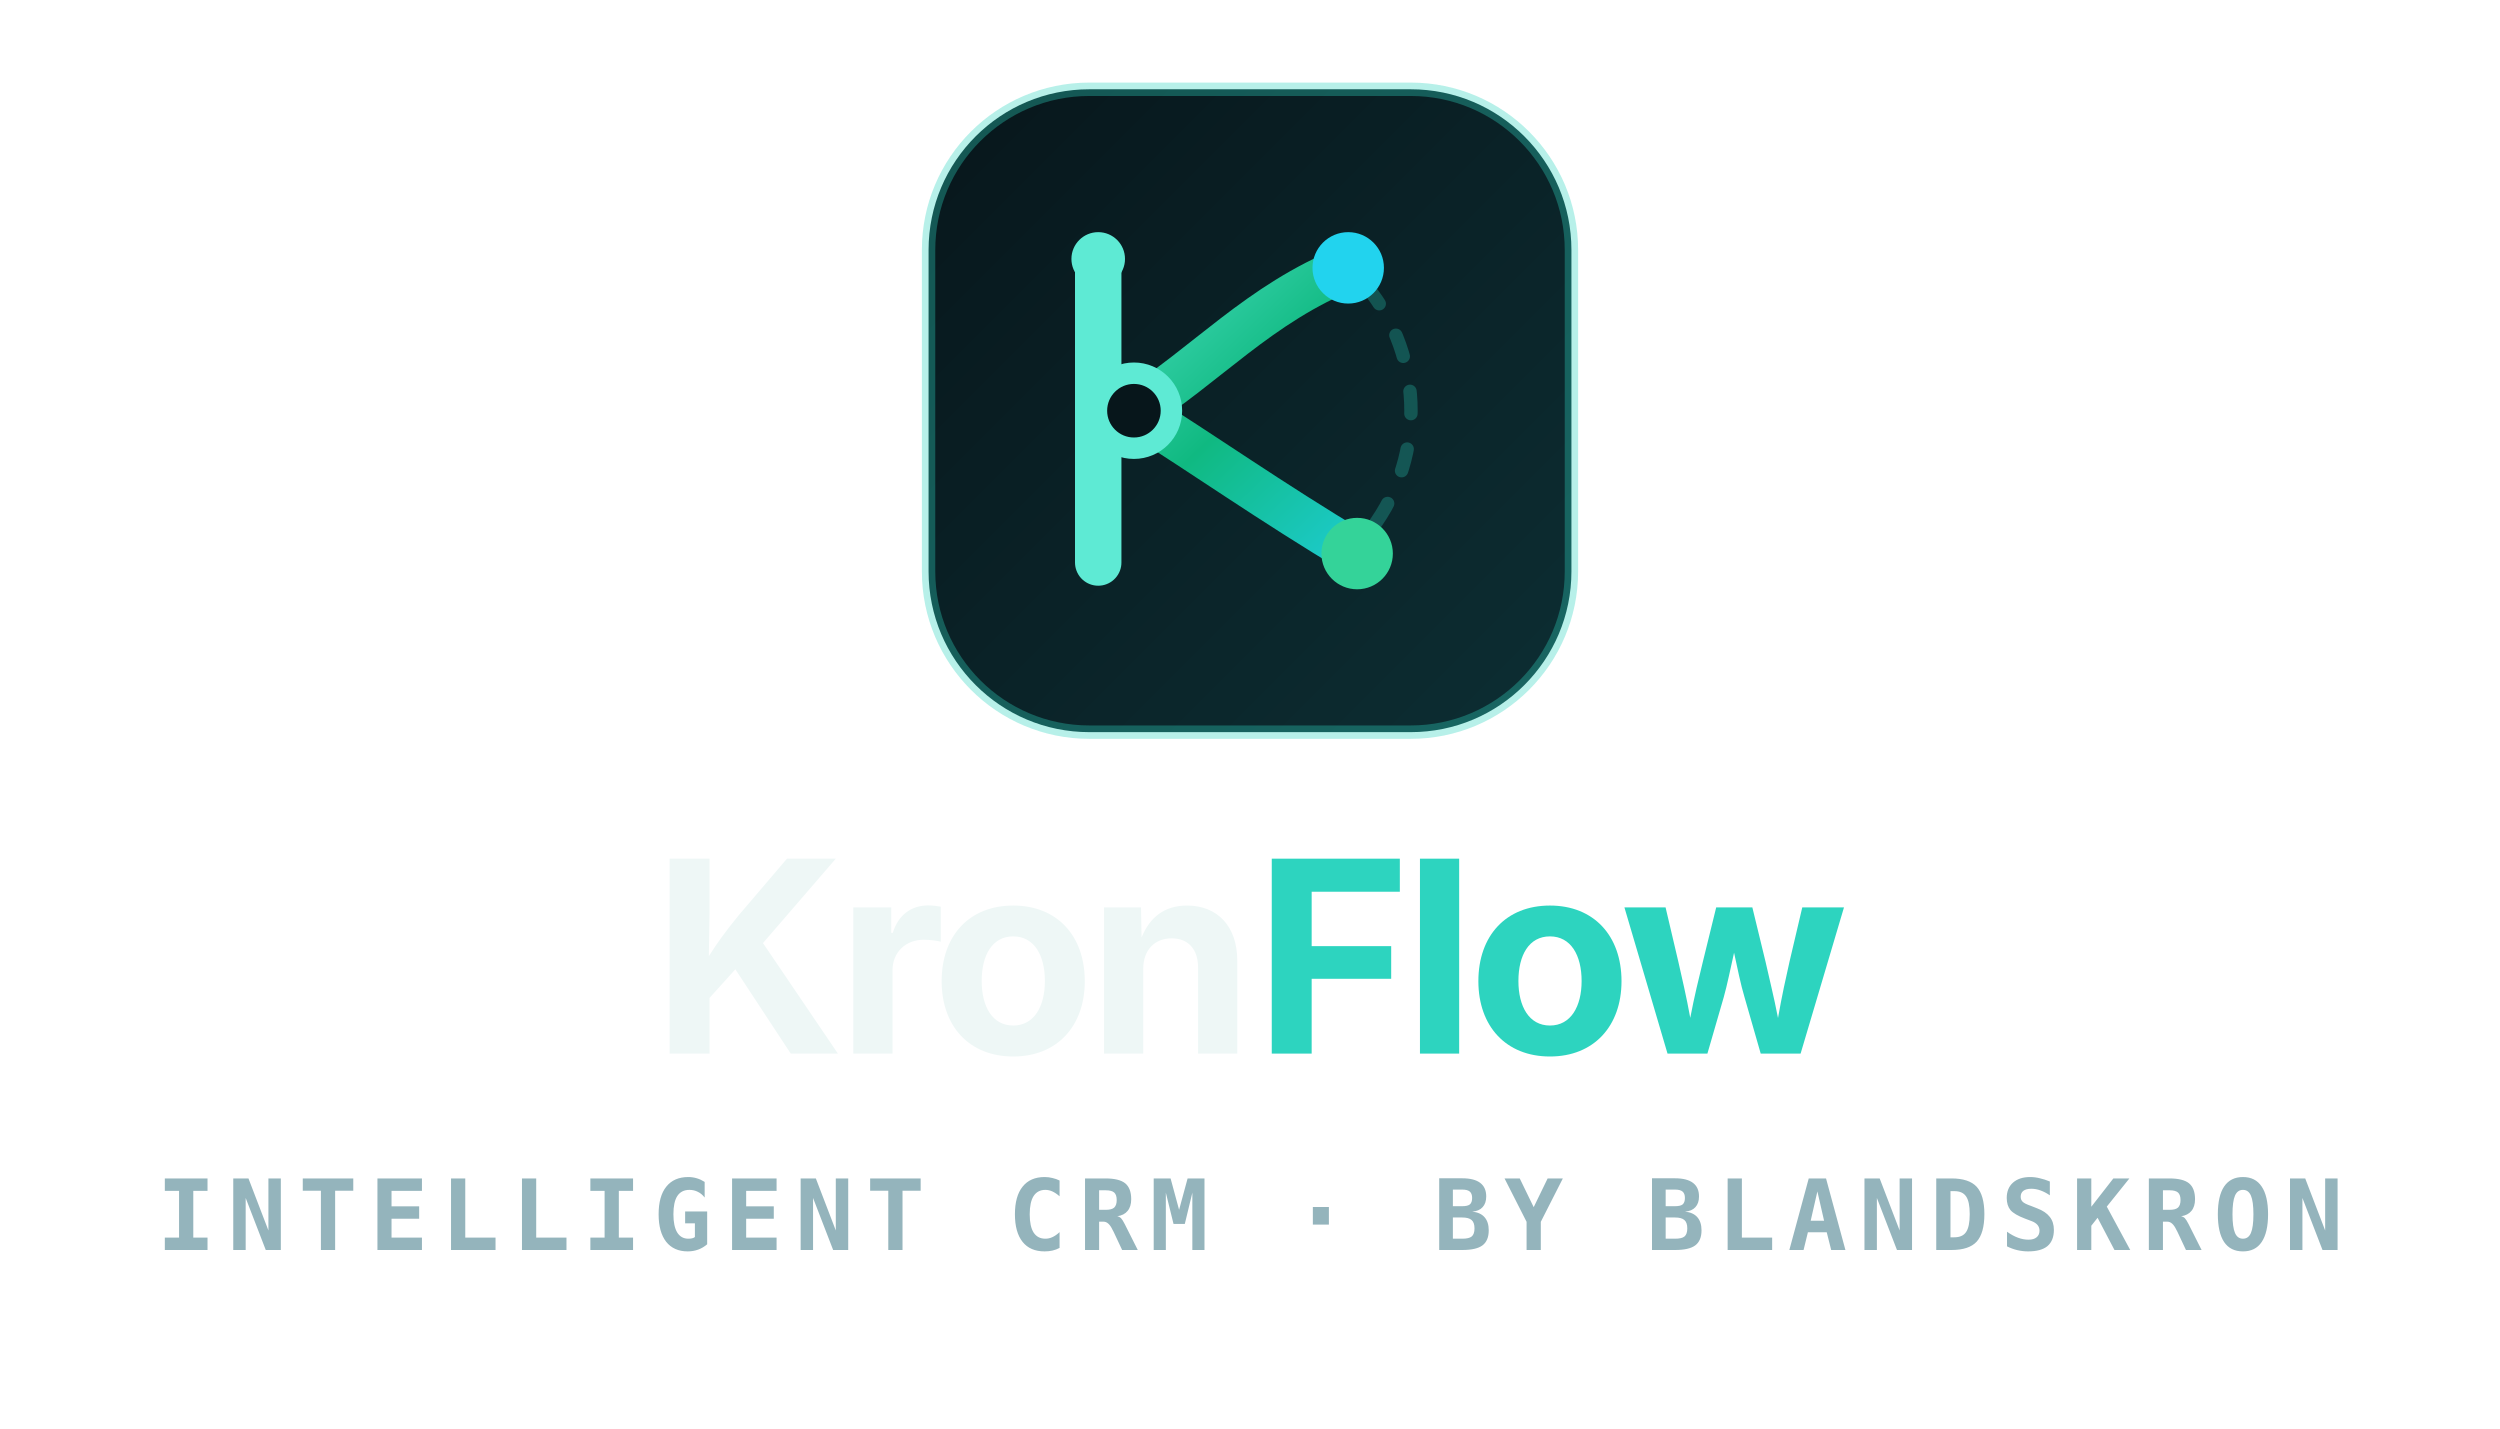
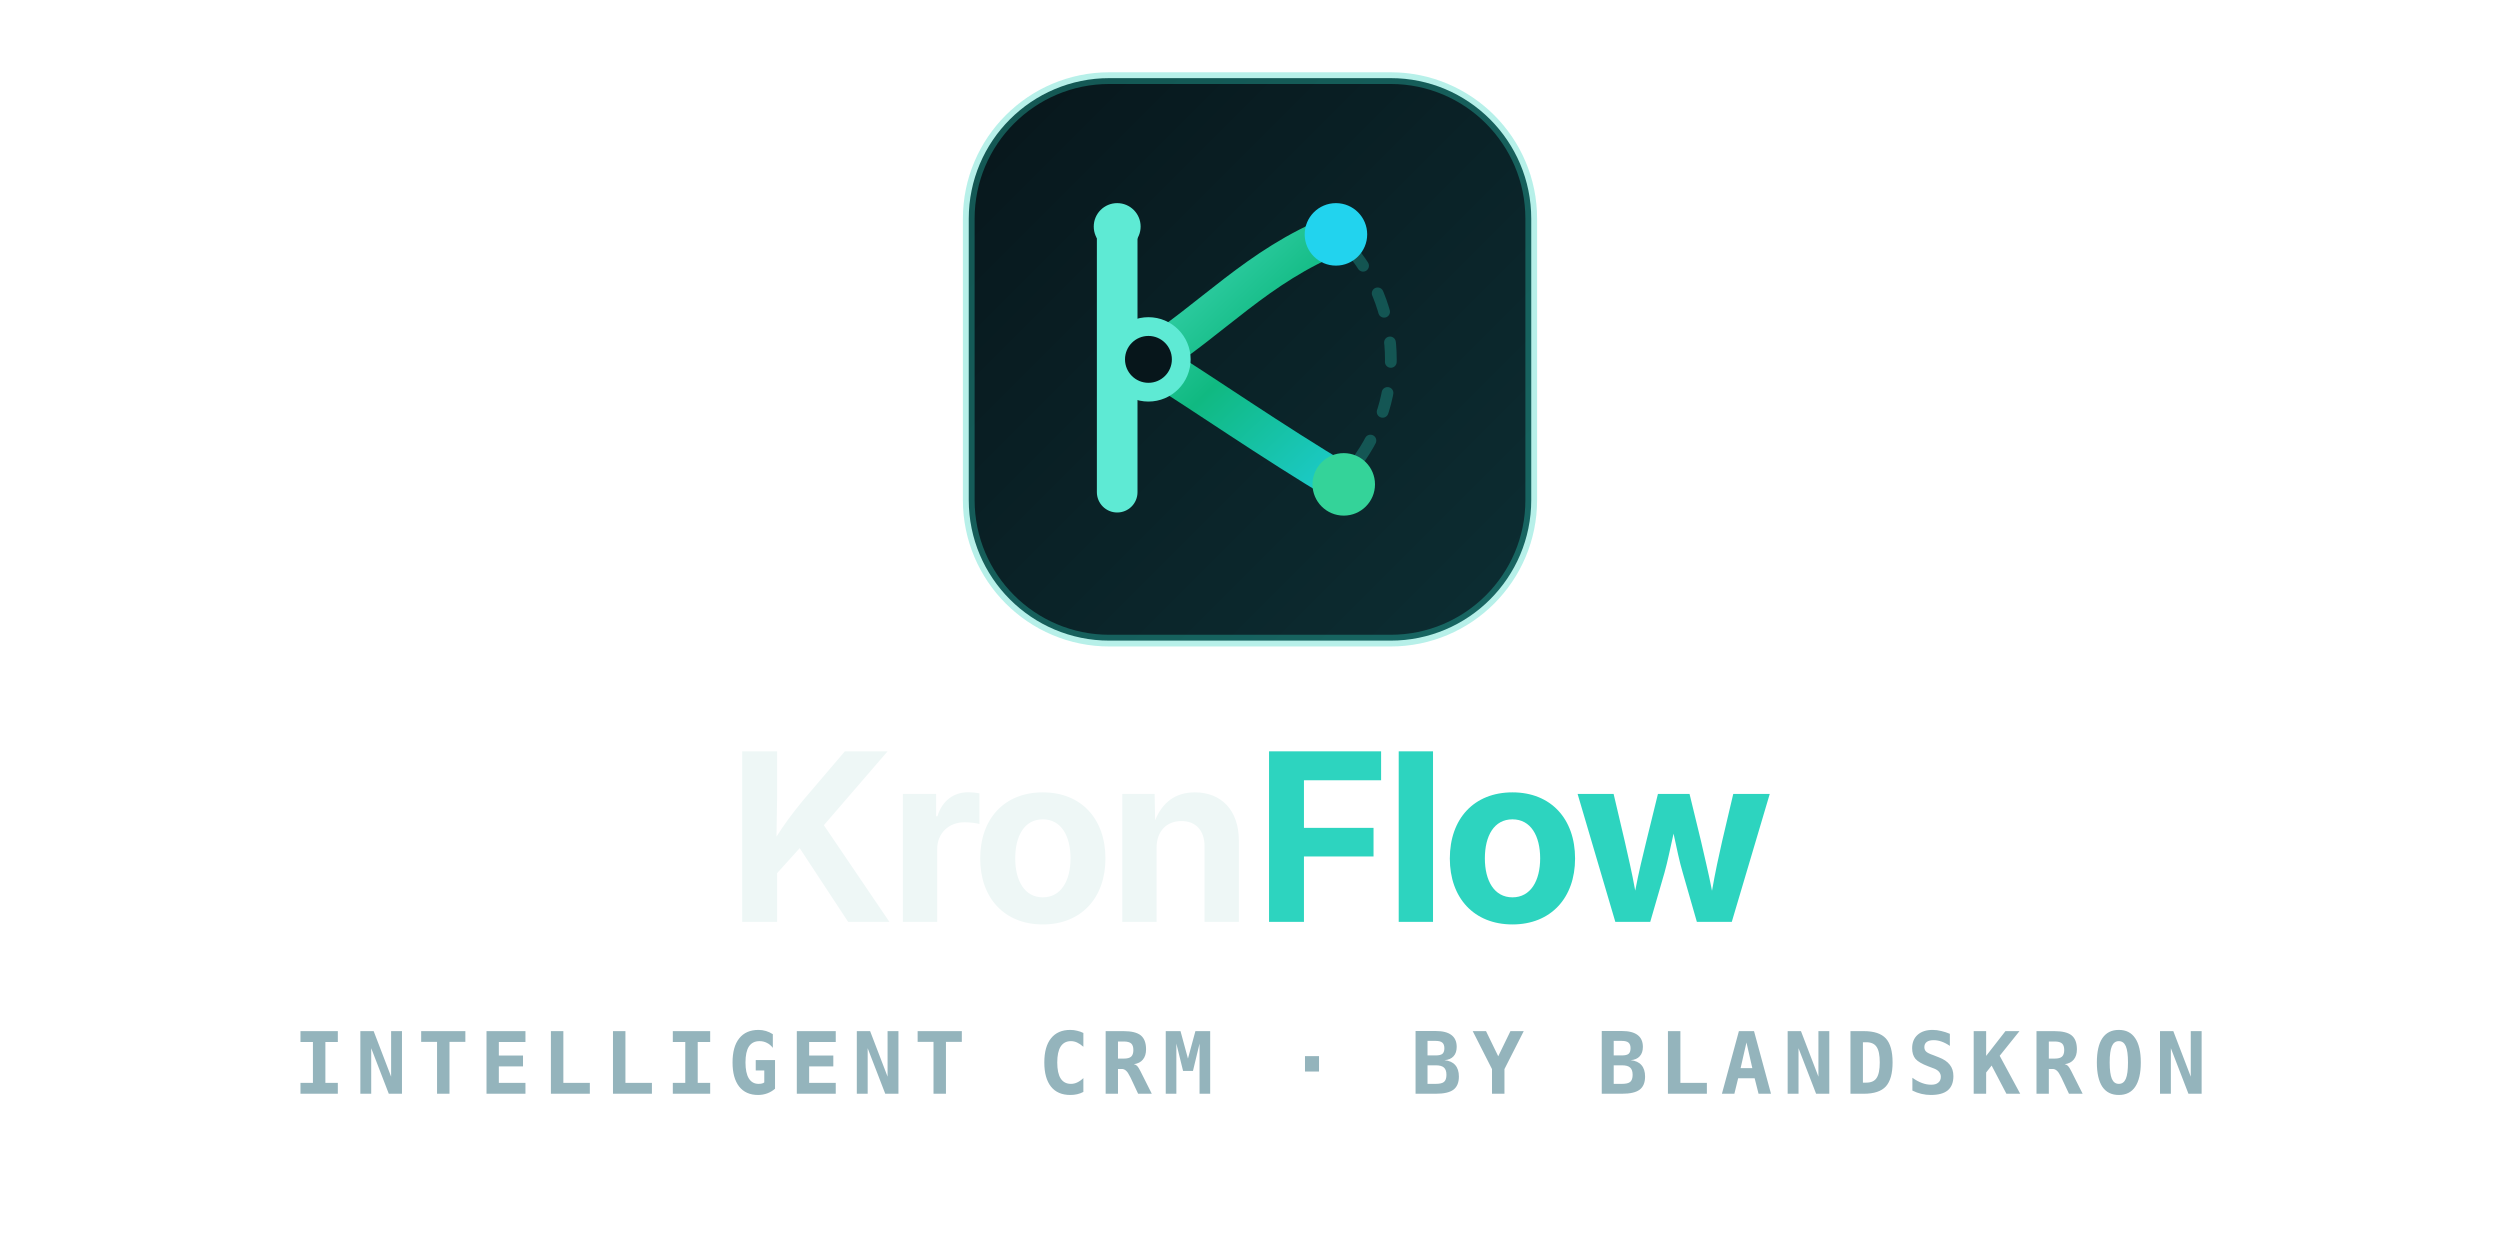
- <svg xmlns="http://www.w3.org/2000/svg" viewBox="0 0 280 160" fill="none" role="img" aria-label="KronFlow stacked logo dark">
+ <svg xmlns="http://www.w3.org/2000/svg" viewBox="0 0 320 160" fill="none" role="img" aria-label="KronFlow stacked logo dark">
  <defs>
-     <linearGradient id="kf-sd-bg" x1="104" y1="10" x2="176" y2="82" gradientUnits="userSpaceOnUse">
+     <linearGradient id="kf-sd-bg" x1="124" y1="10" x2="196" y2="82" gradientUnits="userSpaceOnUse">
      <stop offset="0%" stop-color="#07161B" />
      <stop offset="100%" stop-color="#0D2E33" />
    </linearGradient>
-     <linearGradient id="kf-sd-stroke" x1="120" y1="24" x2="160" y2="66" gradientUnits="userSpaceOnUse">
+     <linearGradient id="kf-sd-stroke" x1="140" y1="24" x2="180" y2="66" gradientUnits="userSpaceOnUse">
      <stop offset="0%" stop-color="#5EEAD4" />
      <stop offset="50%" stop-color="#10B981" />
      <stop offset="100%" stop-color="#22D3EE" />
    </linearGradient>
  </defs>
-   <rect x="104" y="10" width="72" height="72" rx="18" fill="url(#kf-sd-bg)" stroke="#2DD4BF" stroke-opacity="0.34" stroke-width="1.5" />
-   <path d="M153 32A22 22 0 0 1 153 60" stroke="#2DD4BF" stroke-opacity="0.28" stroke-width="1.5" stroke-linecap="round" stroke-dasharray="2.5 4" />
-   <path d="M123 29V63" stroke="#5EEAD4" stroke-width="5.2" stroke-linecap="round" />
-   <path d="M151 30C141 34 135 41 127 46C135 51 142 56 152 62" stroke="url(#kf-sd-stroke)" stroke-width="5" stroke-linecap="round" stroke-linejoin="round" />
-   <circle cx="123" cy="29" r="3" fill="#5EEAD4" />
-   <circle cx="127" cy="46" r="4.2" fill="#07161B" stroke="#5EEAD4" stroke-width="2.4" />
-   <circle cx="151" cy="30" r="4" fill="#22D3EE" />
-   <circle cx="152" cy="62" r="4" fill="#34D399" />
-   <text x="140" y="118" text-anchor="middle" fill="#EEF7F6" font-family="Sora, Inter, system-ui, -apple-system, sans-serif" font-size="30" font-weight="700" letter-spacing="-0.03em">Kron<tspan fill="#2DD4BF">Flow</tspan>
+   <rect x="124" y="10" width="72" height="72" rx="18" fill="url(#kf-sd-bg)" stroke="#2DD4BF" stroke-opacity="0.34" stroke-width="1.5" />
+   <path d="M173 32A22 22 0 0 1 173 60" stroke="#2DD4BF" stroke-opacity="0.28" stroke-width="1.5" stroke-linecap="round" stroke-dasharray="2.5 4" />
+   <path d="M143 29V63" stroke="#5EEAD4" stroke-width="5.2" stroke-linecap="round" />
+   <path d="M171 30C161 34 155 41 147 46C155 51 162 56 172 62" stroke="url(#kf-sd-stroke)" stroke-width="5" stroke-linecap="round" stroke-linejoin="round" />
+   <circle cx="143" cy="29" r="3" fill="#5EEAD4" />
+   <circle cx="147" cy="46" r="4.2" fill="#07161B" stroke="#5EEAD4" stroke-width="2.4" />
+   <circle cx="171" cy="30" r="4" fill="#22D3EE" />
+   <circle cx="172" cy="62" r="4" fill="#34D399" />
+   <text x="160" y="118" text-anchor="middle" fill="#EEF7F6" font-family="Sora, Inter, system-ui, -apple-system, sans-serif" font-size="30" font-weight="700" letter-spacing="-0.03em">Kron<tspan fill="#2DD4BF">Flow</tspan>
  </text>
-   <text x="140" y="140" text-anchor="middle" fill="#94B4BC" font-family="JetBrains Mono, ui-monospace, monospace" font-size="11" font-weight="600" letter-spacing="0.12em">INTELLIGENT CRM · BY BLANDSKRON</text>
+   <text x="160" y="140" text-anchor="middle" fill="#94B4BC" font-family="JetBrains Mono, ui-monospace, monospace" font-size="11" font-weight="600" letter-spacing="0.12em">INTELLIGENT CRM · BY BLANDSKRON</text>
</svg>
